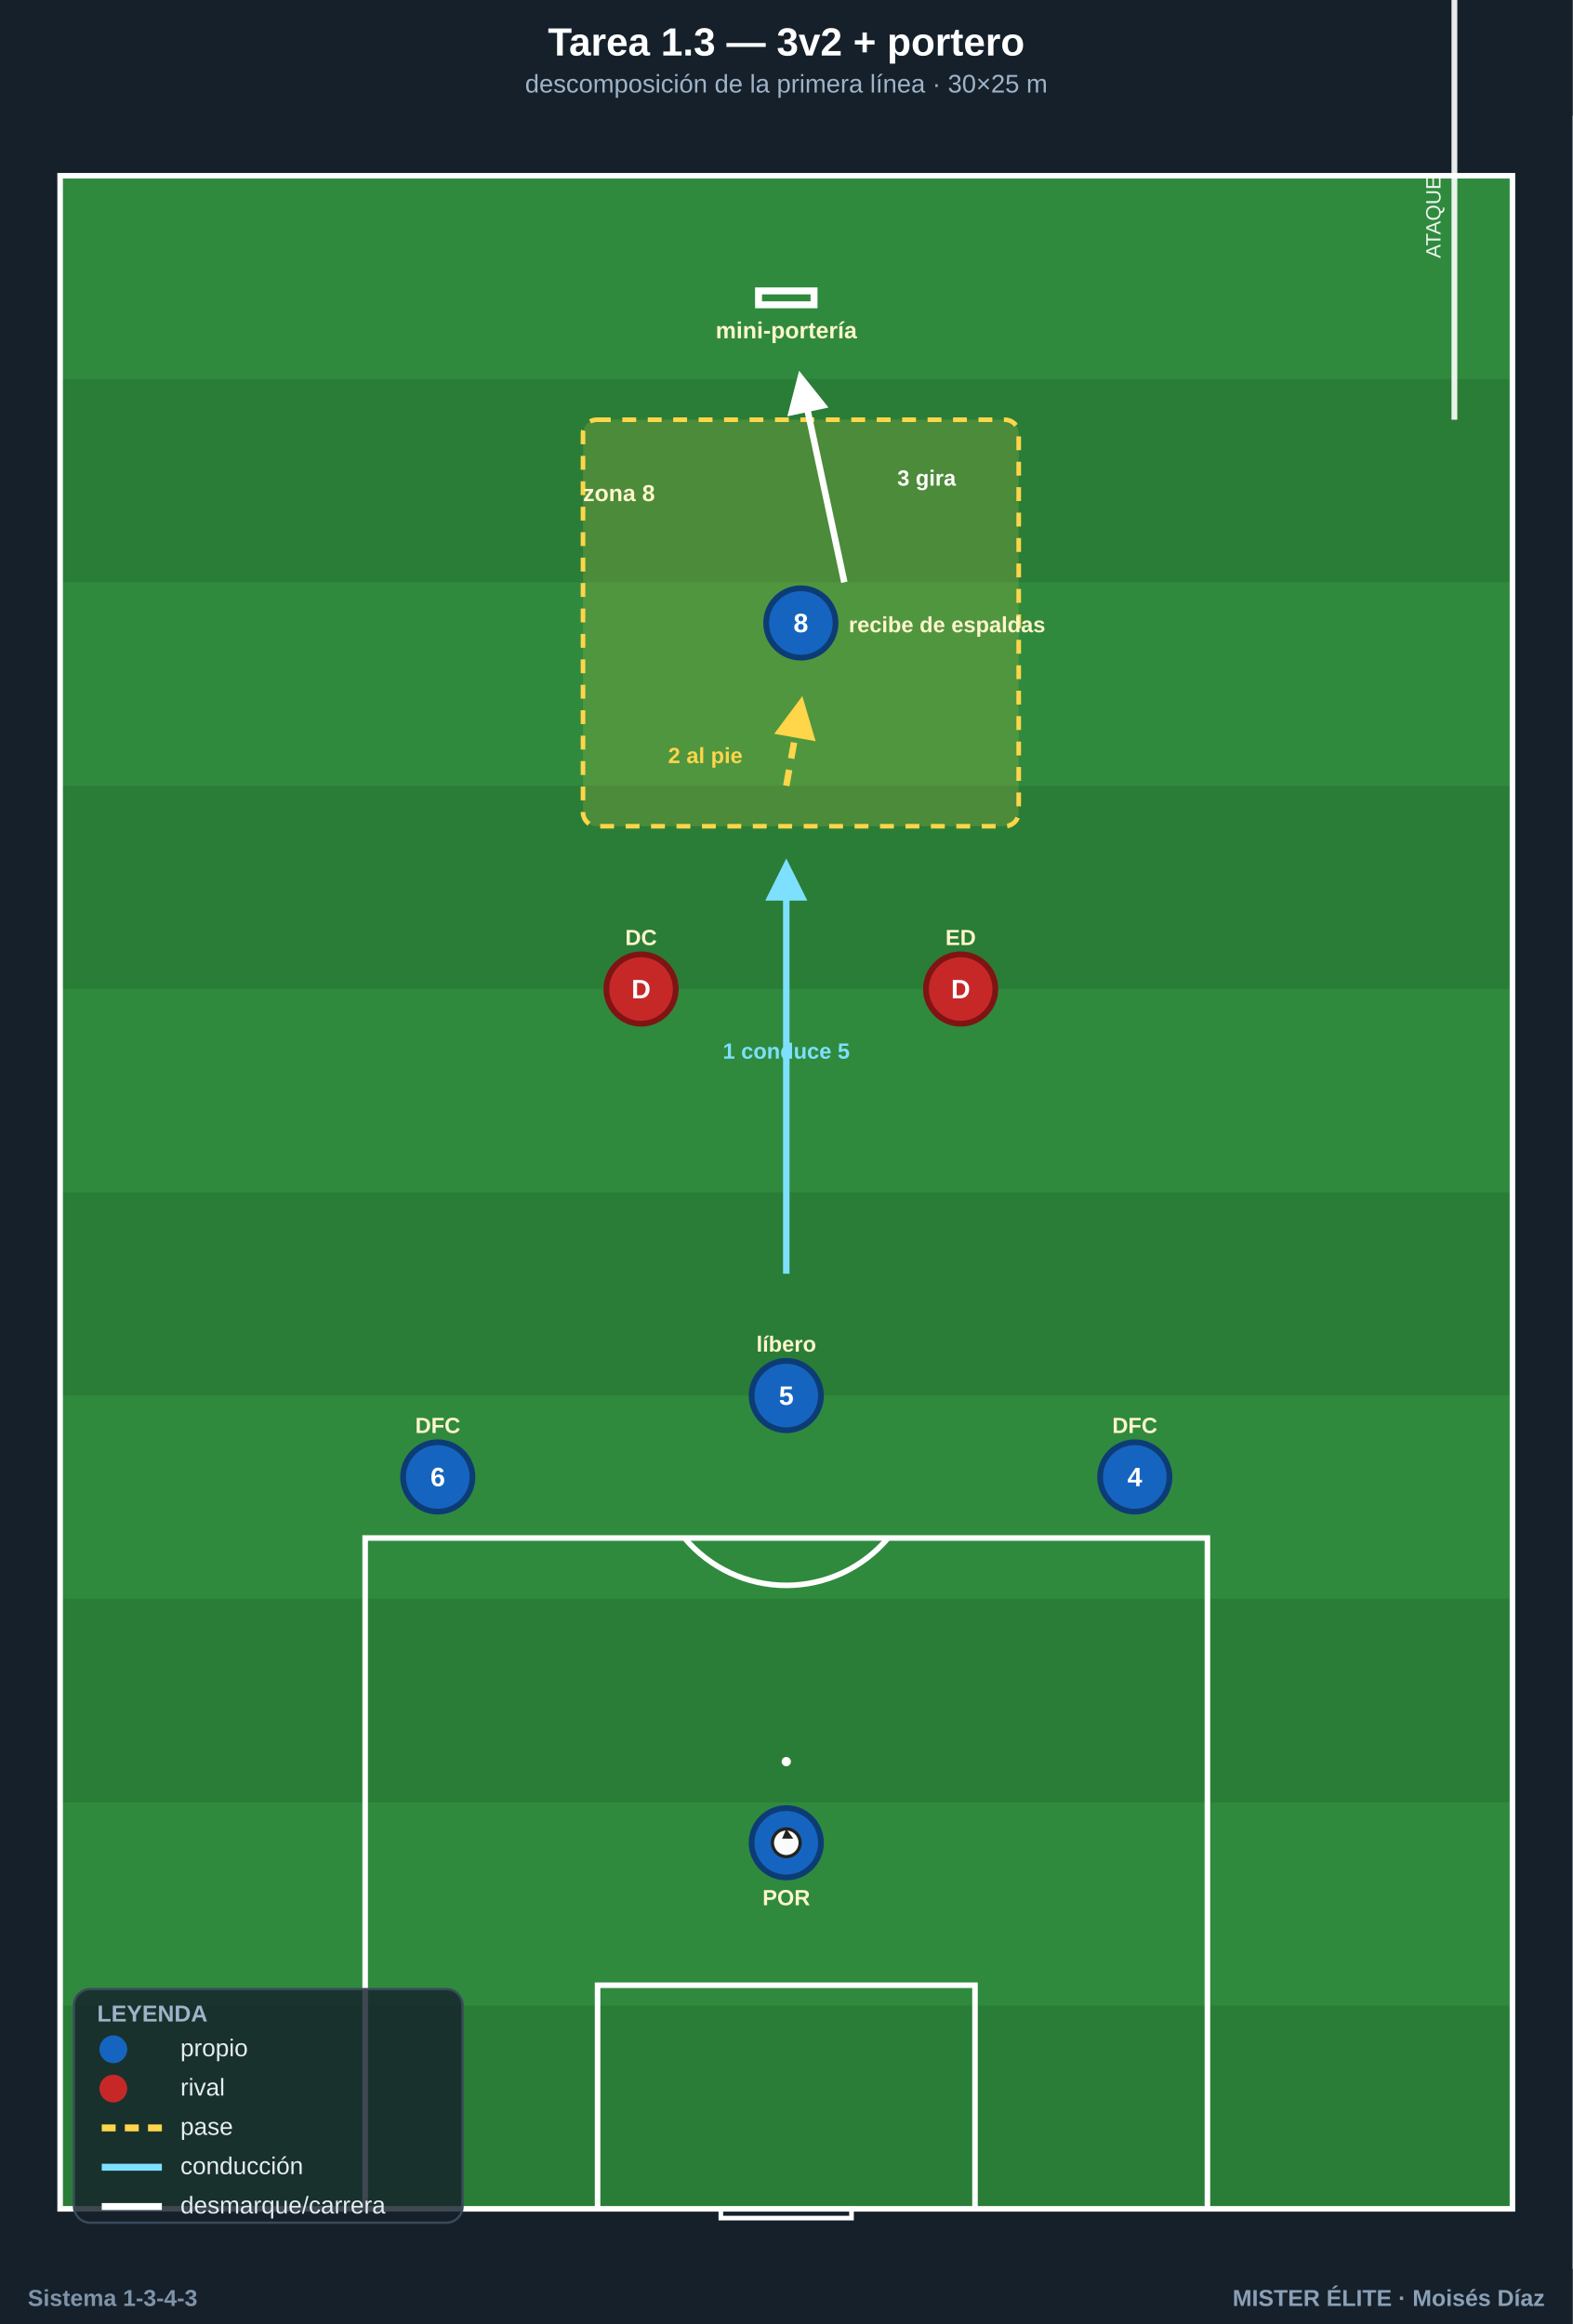
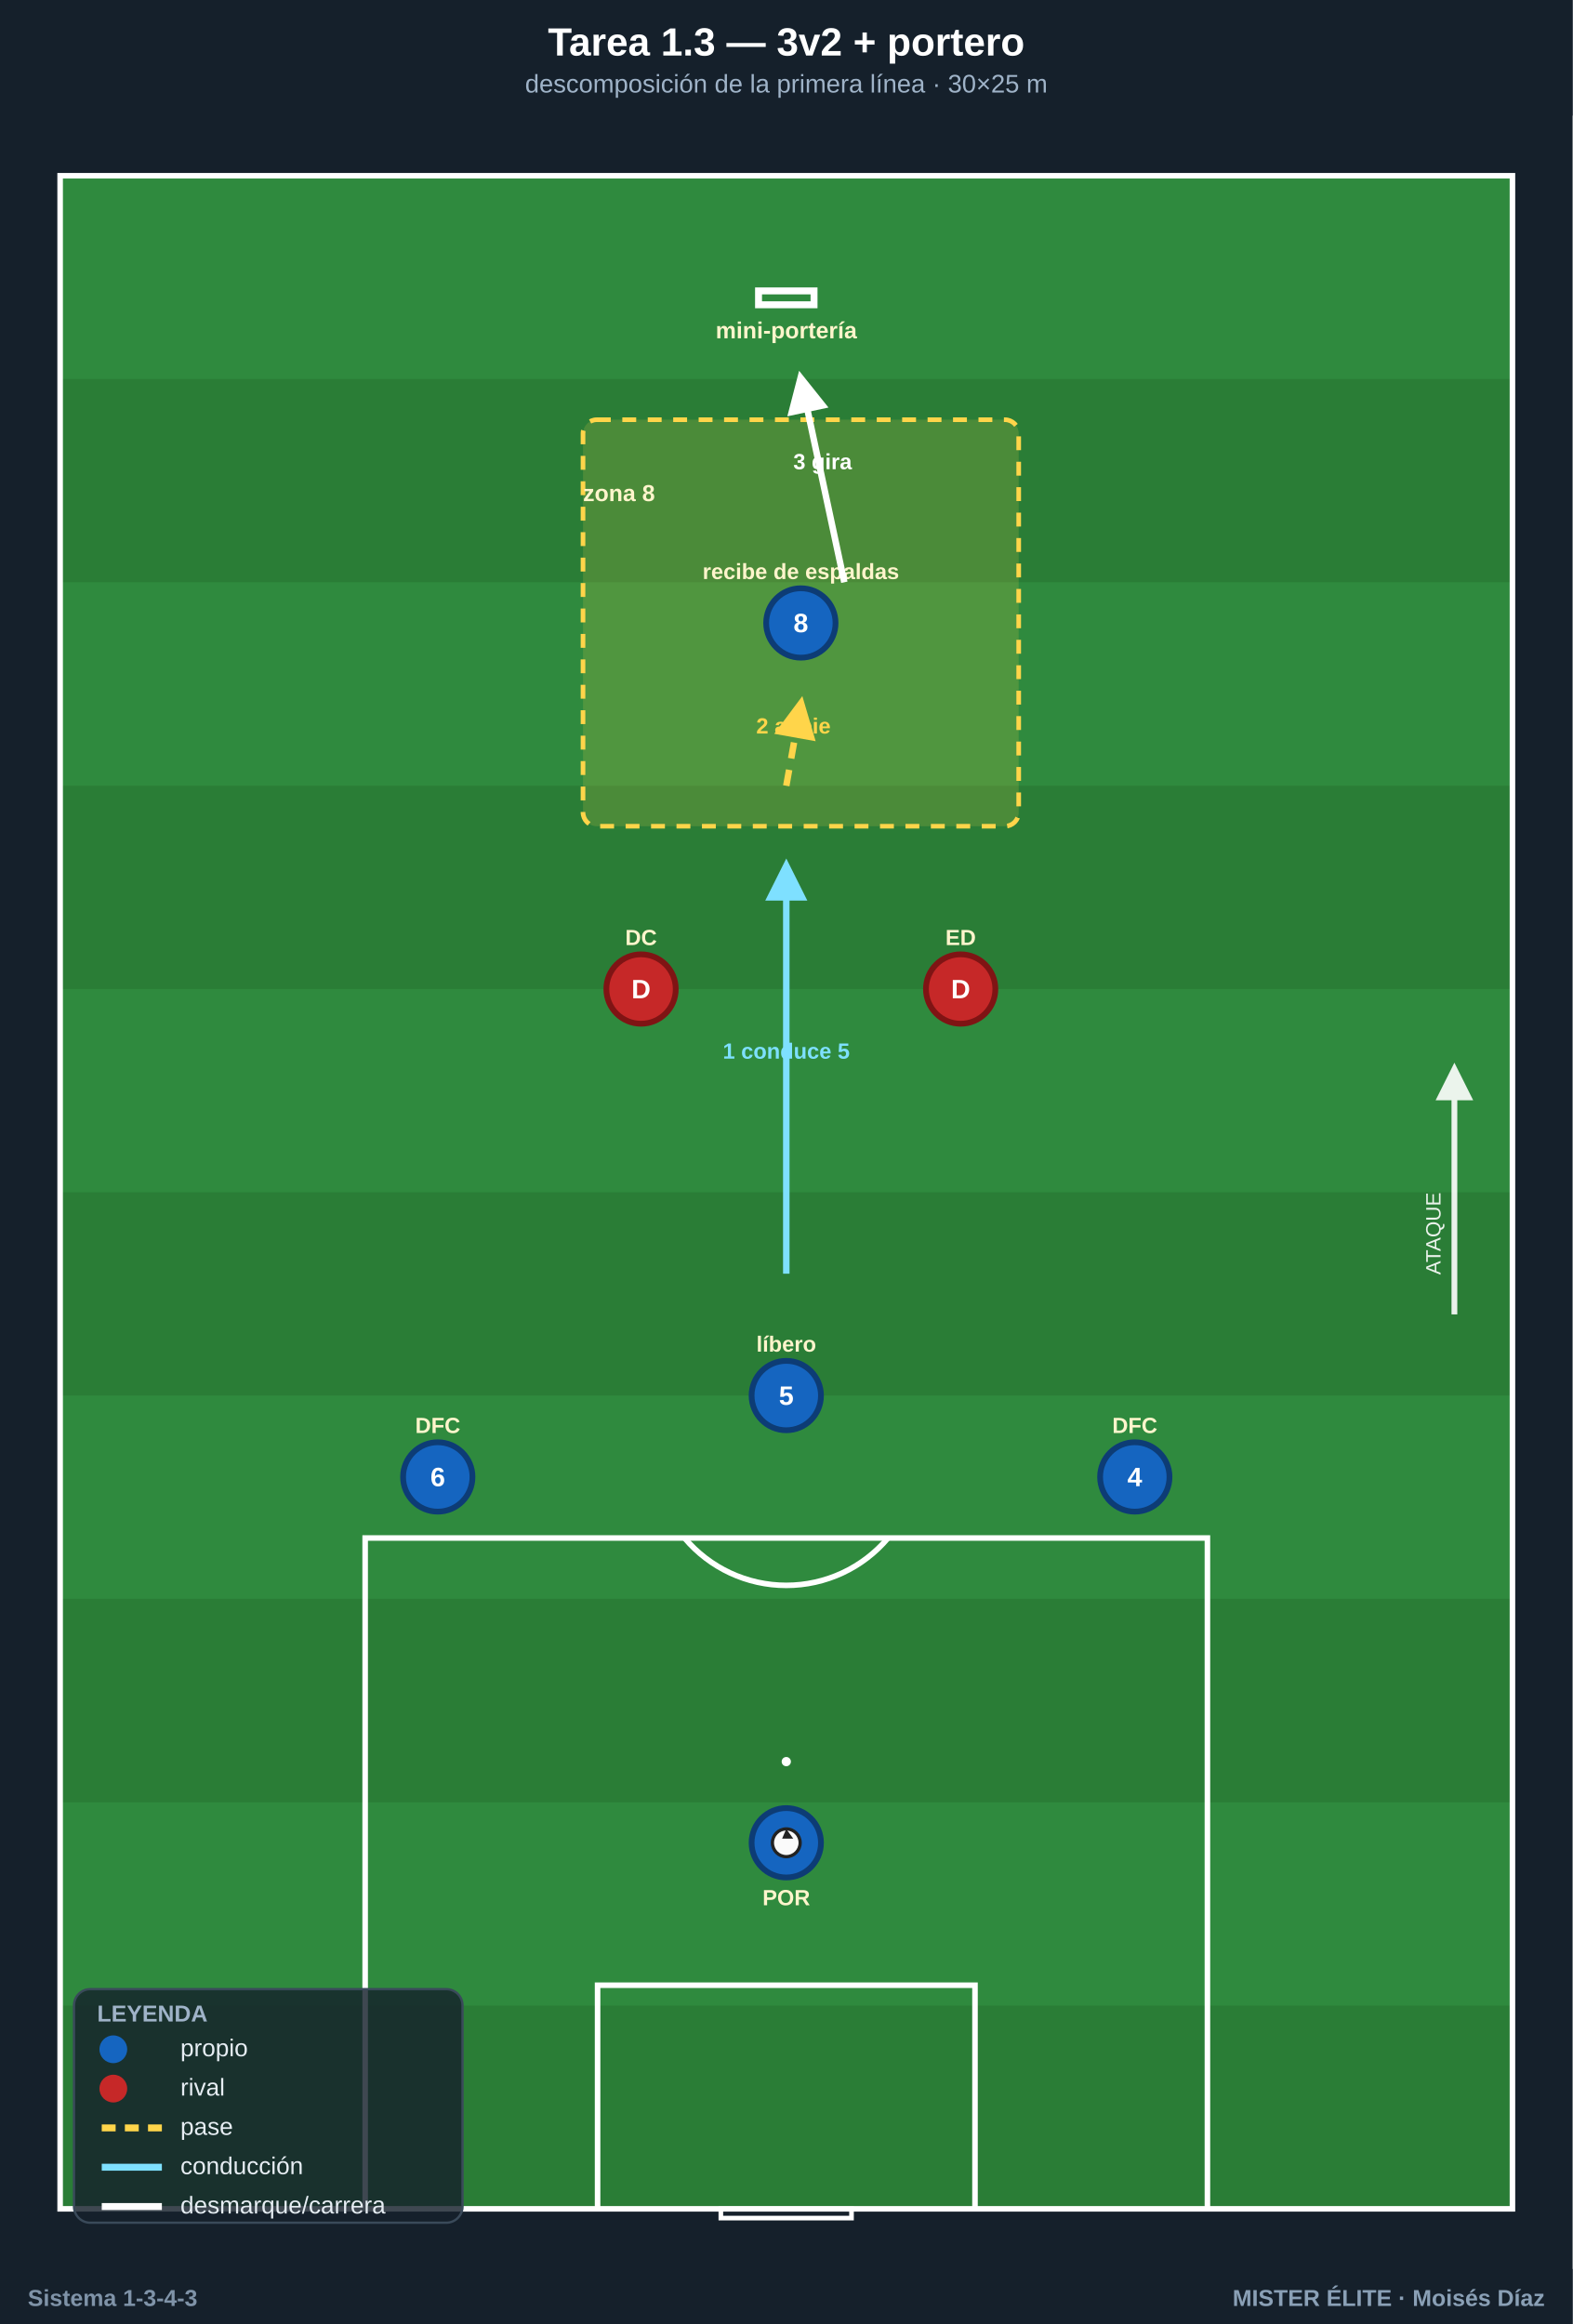
<svg xmlns="http://www.w3.org/2000/svg" viewBox="0 0 680 1005" width="680" height="1005" font-family="Segoe UI,Arial,sans-serif">
  <defs>
    <linearGradient id="sky" x1="0" y1="0" x2="0" y2="1">
      <stop offset="0" stop-color="#2f8a3e" />
      <stop offset="1" stop-color="#2b8139" />
    </linearGradient>
    <marker id="ah_pass" viewBox="0 0 10 10" refX="8" refY="5" markerWidth="6.5" markerHeight="6.5" orient="auto-start-reverse">
      <path d="M0,0 L10,5 L0,10 z" fill="#ffd54a" />
    </marker>
    <marker id="ah_run" viewBox="0 0 10 10" refX="8" refY="5" markerWidth="6.5" markerHeight="6.5" orient="auto-start-reverse">
      <path d="M0,0 L10,5 L0,10 z" fill="#ffffff" />
    </marker>
    <marker id="ah_drive" viewBox="0 0 10 10" refX="8" refY="5" markerWidth="6.5" markerHeight="6.5" orient="auto-start-reverse">
      <path d="M0,0 L10,5 L0,10 z" fill="#7ee0ff" />
    </marker>
    <marker id="ah_white" viewBox="0 0 10 10" refX="8" refY="5" markerWidth="6.5" markerHeight="6.5" orient="auto-start-reverse">
      <path d="M0,0 L10,5 L0,10 z" fill="#ffffff" />
    </marker>
  </defs>
  <rect x="0.0" y="0.0" width="680.0" height="1005.2" fill="#15202b" />
  <rect x="26.0" y="76.0" width="628.0" height="88.4" fill="#2f8a3e" />
  <rect x="26.0" y="163.9" width="628.0" height="88.4" fill="#2a7d36" />
  <rect x="26.0" y="251.8" width="628.0" height="88.4" fill="#2f8a3e" />
  <rect x="26.0" y="339.8" width="628.0" height="88.4" fill="#2a7d36" />
  <rect x="26.0" y="427.7" width="628.0" height="88.4" fill="#2f8a3e" />
  <rect x="26.0" y="515.6" width="628.0" height="88.4" fill="#2a7d36" />
  <rect x="26.0" y="603.5" width="628.0" height="88.4" fill="#2f8a3e" />
  <rect x="26.0" y="691.4" width="628.0" height="88.4" fill="#2a7d36" />
  <rect x="26.0" y="779.4" width="628.0" height="88.4" fill="#2f8a3e" />
  <rect x="26.0" y="867.3" width="628.0" height="88.4" fill="#2a7d36" />
  <rect x="26.0" y="76.0" width="628.0" height="879.2" fill="none" stroke="#ffffff" stroke-width="2.4" />
  <path d="M157.9,955.2 L157.9,665.1 L522.1,665.1 L522.1,955.2" fill="none" stroke="#ffffff" stroke-width="2.4" />
  <path d="M258.4,955.2 L258.4,858.5 L421.6,858.5 L421.6,955.2" fill="none" stroke="#ffffff" stroke-width="2.4" />
  <circle cx="340.0" cy="761.8" r="2.0" fill="#ffffff" />
  <rect x="311.7" y="955.2" width="56.5" height="4" fill="none" stroke="#ffffff" stroke-width="2" />
  <path d="M296.0,665.1 A57.5,57.5 0 0 0 384.0,665.1" fill="none" stroke="#ffffff" stroke-width="2.4" />
  <rect x="0.0" y="0.0" width="680.0" height="50.0" fill="#15202b" />
  <text x="340.0" y="24.0" font-family="Segoe UI,Arial,sans-serif" font-size="17" font-weight="800" fill="#ffffff" text-anchor="middle">Tarea 1.3 — 3v2 + portero</text>
  <text x="340.0" y="40.0" font-family="Segoe UI,Arial,sans-serif" font-size="11" font-weight="500" fill="#9fb3c8" text-anchor="middle">descomposición de la primera línea · 30×25 m</text>
  <rect x="0.0" y="981.2" width="680.0" height="24.0" fill="#15202b" />
  <text x="668.0" y="997.2" font-family="Segoe UI,Arial,sans-serif" font-size="10" font-weight="700" fill="#8aa0b6" text-anchor="end">MISTER ÉLITE · Moisés Díaz</text>
  <text x="12.0" y="997.2" font-family="Segoe UI,Arial,sans-serif" font-size="10" font-weight="600" fill="#7f93a8" text-anchor="start">Sistema 1-3-4-3</text>
  <g opacity="0.9">
-     <line x1="628.9" y1="181.5" x2="628.9" y2="-29.5" stroke="#ffffff" stroke-width="2.5" marker-end="url(#ah_white)" />
-     <text x="622.9" y="76.0" font-family="Segoe UI,Arial" font-size="9" fill="#ffffff" text-anchor="end" transform="rotate(-90 622.9 76.0)">ATAQUE</text>
+     <line x1="628.9" y1="568.4" x2="628.9" y2="462.8" stroke="#ffffff" stroke-width="2.5" marker-end="url(#ah_white)" />
+     <text x="622.9" y="515.6" font-family="Segoe UI,Arial" font-size="9" fill="#ffffff" text-anchor="end" transform="rotate(-90 622.9 515.6)">ATAQUE</text>
  </g>
  <g>
    <circle cx="340.0" cy="796.9" r="15" fill="#1565c0" stroke="#0d3c75" stroke-width="2.5" />
    <text x="340.0" y="800.9" font-family="Segoe UI,Arial" font-size="11.5" font-weight="800" fill="#fff" text-anchor="middle">1</text>
  </g>
  <text x="340.0" y="823.9" font-family="Segoe UI,Arial,sans-serif" font-size="9.5" font-weight="600" fill="#fff5cc" text-anchor="middle">POR</text>
  <g>
    <circle cx="189.3" cy="638.7" r="15" fill="#1565c0" stroke="#0d3c75" stroke-width="2.5" />
    <text x="189.3" y="642.7" font-family="Segoe UI,Arial" font-size="11.5" font-weight="800" fill="#fff" text-anchor="middle">6</text>
  </g>
  <text x="189.3" y="619.7" font-family="Segoe UI,Arial,sans-serif" font-size="9.5" font-weight="600" fill="#fff5cc" text-anchor="middle">DFC</text>
  <g>
    <circle cx="340.0" cy="603.5" r="15" fill="#1565c0" stroke="#0d3c75" stroke-width="2.5" />
    <text x="340.0" y="607.5" font-family="Segoe UI,Arial" font-size="11.5" font-weight="800" fill="#fff" text-anchor="middle">5</text>
  </g>
  <text x="340.0" y="584.5" font-family="Segoe UI,Arial,sans-serif" font-size="9.5" font-weight="600" fill="#fff5cc" text-anchor="middle">líbero</text>
  <g>
    <circle cx="490.7" cy="638.7" r="15" fill="#1565c0" stroke="#0d3c75" stroke-width="2.5" />
    <text x="490.7" y="642.7" font-family="Segoe UI,Arial" font-size="11.5" font-weight="800" fill="#fff" text-anchor="middle">4</text>
  </g>
  <text x="490.7" y="619.7" font-family="Segoe UI,Arial,sans-serif" font-size="9.5" font-weight="600" fill="#fff5cc" text-anchor="middle">DFC</text>
  <g>
    <circle cx="277.2" cy="427.7" r="15" fill="#c62828" stroke="#7f1414" stroke-width="2.5" />
    <text x="277.2" y="431.7" font-family="Segoe UI,Arial" font-size="11.5" font-weight="800" fill="#fff" text-anchor="middle">D</text>
  </g>
  <text x="277.2" y="408.7" font-family="Segoe UI,Arial,sans-serif" font-size="9.5" font-weight="600" fill="#fff5cc" text-anchor="middle">DC</text>
  <g>
    <circle cx="415.4" cy="427.7" r="15" fill="#c62828" stroke="#7f1414" stroke-width="2.5" />
    <text x="415.4" y="431.7" font-family="Segoe UI,Arial" font-size="11.5" font-weight="800" fill="#fff" text-anchor="middle">D</text>
  </g>
  <text x="415.4" y="408.7" font-family="Segoe UI,Arial,sans-serif" font-size="9.5" font-weight="600" fill="#fff5cc" text-anchor="middle">ED</text>
  <rect x="252.1" y="181.5" width="188.4" height="175.8" rx="6" fill="#ffd54a" fill-opacity="0.16" stroke="#ffd54a" stroke-width="2" stroke-dasharray="6 5" />
  <text x="252.1" y="216.7" font-family="Segoe UI,Arial,sans-serif" font-size="10" font-weight="600" fill="#fff5cc" text-anchor="start">zona 8</text>
  <g>
    <circle cx="346.3" cy="269.4" r="15" fill="#1565c0" stroke="#0d3c75" stroke-width="2.5" />
    <text x="346.3" y="273.4" font-family="Segoe UI,Arial" font-size="11.5" font-weight="800" fill="#fff" text-anchor="middle">8</text>
  </g>
-   <text x="367.0" y="273.4" font-family="Segoe UI,Arial,sans-serif" font-size="9.5" font-weight="600" fill="#fff5cc" text-anchor="start">recibe de espaldas</text>
+   <text x="346.3" y="250.4" font-family="Segoe UI,Arial,sans-serif" font-size="9.5" font-weight="600" fill="#fff5cc" text-anchor="middle">recibe de espaldas</text>
  <rect x="328.0" y="125.8" width="24" height="6" fill="none" stroke="#fff" stroke-width="3" />
  <text x="340.0" y="146.3" font-family="Segoe UI,Arial,sans-serif" font-size="10" font-weight="600" fill="#fff5cc" text-anchor="middle">mini-portería</text>
  <circle cx="340.0" cy="796.9" r="6.0" fill="#fafafa" stroke="#222" stroke-width="1.4" />
  <path d="M340.0,790.9 l3.0,4.2 l-4.8,0 z" fill="#222" />
  <line x1="340.0" y1="550.8" x2="340.0" y2="374.9" stroke="#7ee0ff" stroke-width="2.8" marker-end="url(#ah_drive)" />
  <text x="340.0" y="457.8" font-family="Segoe UI,Arial,sans-serif" font-size="9.5" font-weight="700" fill="#7ee0ff" text-anchor="middle">1 conduce 5</text>
  <line x1="340.0" y1="339.8" x2="346.3" y2="304.6" stroke="#ffd54a" stroke-width="2.8" stroke-dasharray="7 5" marker-end="url(#ah_pass)" />
-   <text x="305.0" y="330.0" font-family="Segoe UI,Arial,sans-serif" font-size="9.5" font-weight="700" fill="#ffd54a" text-anchor="middle">2 al pie</text>
+   <text x="343.1" y="317.2" font-family="Segoe UI,Arial,sans-serif" font-size="9.5" font-weight="700" fill="#ffd54a" text-anchor="middle">2 al pie</text>
  <line x1="365.1" y1="251.8" x2="346.3" y2="163.9" stroke="#ffffff" stroke-width="2.8" marker-end="url(#ah_run)" />
-   <text x="388.0" y="210.0" font-family="Segoe UI,Arial,sans-serif" font-size="9.5" font-weight="700" fill="#ffffff" text-anchor="start">3 gira</text>
+   <text x="355.7" y="202.9" font-family="Segoe UI,Arial,sans-serif" font-size="9.5" font-weight="700" fill="#ffffff" text-anchor="middle">3 gira</text>
  <g>
    <rect x="32" y="860.2" width="168" height="101" rx="7" fill="#15202b" fill-opacity="0.82" stroke="#3a4a5a" stroke-width="1" />
    <text x="42" y="874.2" font-family="Segoe UI,Arial" font-size="10" font-weight="800" fill="#9fb3c8">LEYENDA</text>
    <circle cx="49" cy="886.2" r="6" fill="#1565c0" />
    <text x="78" y="889.2" font-family="Segoe UI,Arial" font-size="10.5" fill="#e6edf3">propio</text>
    <circle cx="49" cy="903.2" r="6" fill="#c62828" />
    <text x="78" y="906.2" font-family="Segoe UI,Arial" font-size="10.5" fill="#e6edf3">rival</text>
    <line x1="44" y1="920.2" x2="70" y2="920.2" stroke="#ffd54a" stroke-width="3" stroke-dasharray="6 4" />
    <text x="78" y="923.2" font-family="Segoe UI,Arial" font-size="10.5" fill="#e6edf3">pase</text>
    <line x1="44" y1="937.2" x2="70" y2="937.2" stroke="#7ee0ff" stroke-width="3" />
    <text x="78" y="940.2" font-family="Segoe UI,Arial" font-size="10.5" fill="#e6edf3">conducción</text>
    <line x1="44" y1="954.2" x2="70" y2="954.2" stroke="#ffffff" stroke-width="3" />
    <text x="78" y="957.2" font-family="Segoe UI,Arial" font-size="10.5" fill="#e6edf3">desmarque/carrera</text>
  </g>
</svg>
